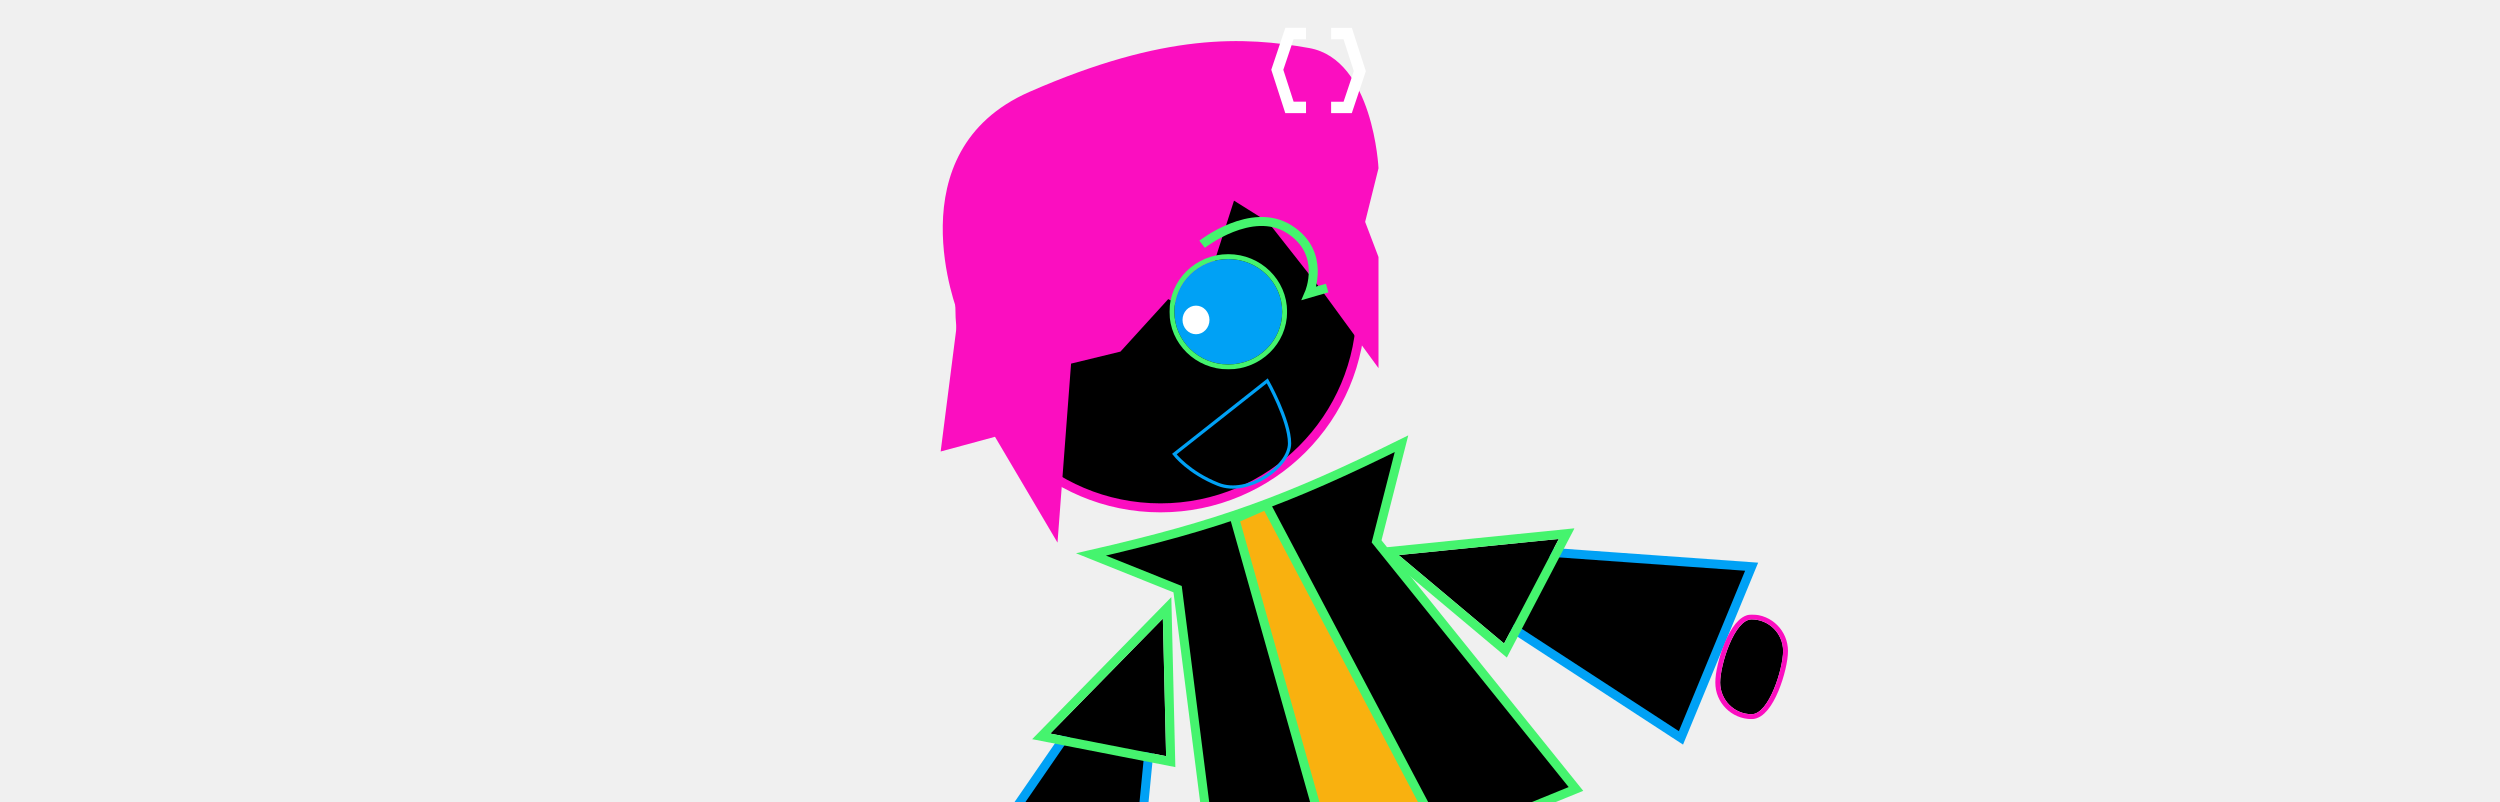
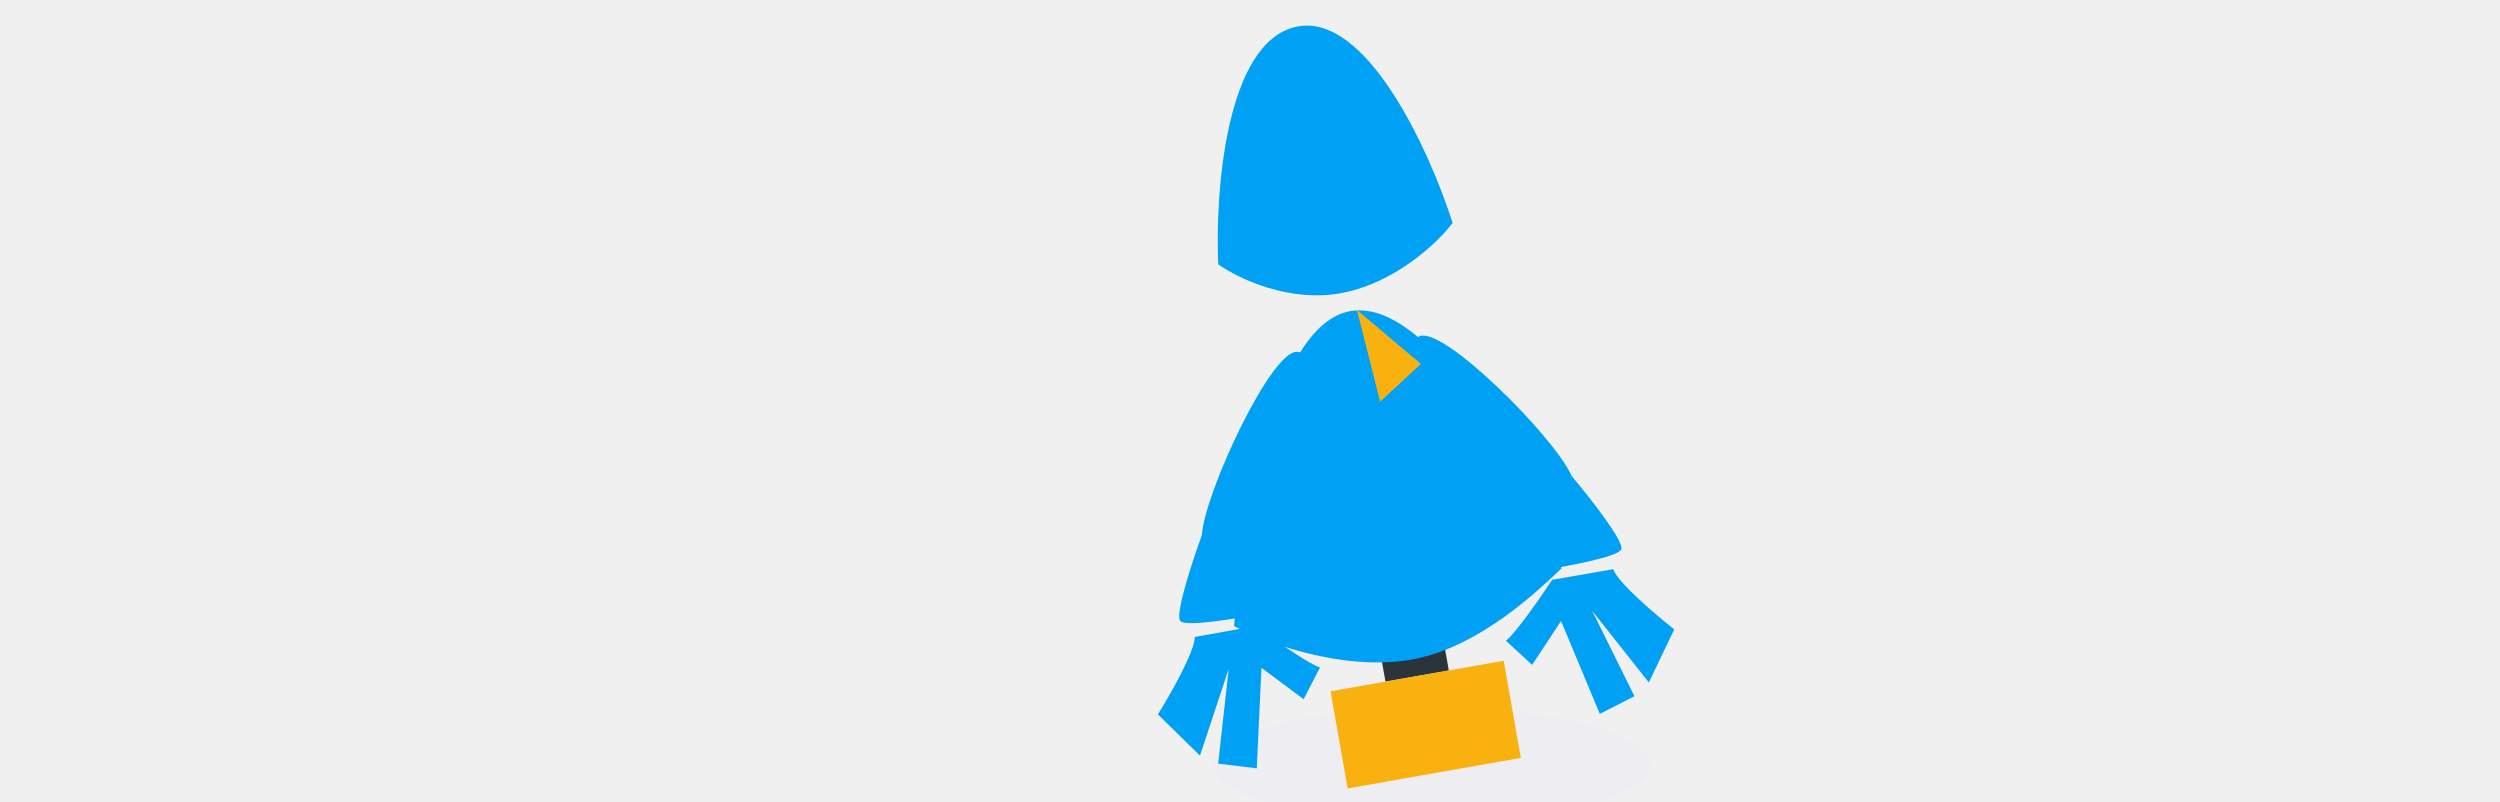
- <svg xmlns="http://www.w3.org/2000/svg" xmlns:xlink="http://www.w3.org/1999/xlink" fill="none" viewBox="-404.4 14826.4 7864.7 2520.5" width="1167" height="374">
-   <defs>
-     <path id="stroke7_2322_2785" d="M5205 16874.6C5205 16929.7 5160.69 17073.2 5106.04 17073.2C5051.38 17073.2 5007.07 17028.6 5007.07 16973.5C5007.07 16918.5 5051.38 16775 5106.04 16775C5160.69 16775 5205 16819.6 5205 16874.6Z" />
-     <path id="stroke4_2322_2785" d="M3629.27 15807.2C3629.27 15898.8 3553.31 15973 3459.61 15973C3365.91 15973 3289.96 15898.8 3289.96 15807.2C3289.96 15715.6 3365.91 15641.4 3459.61 15641.4C3553.31 15641.4 3629.27 15715.6 3629.27 15807.2Z" />
-   </defs>
-   <circle cx="3246.26" cy="15793" r="631.064" fill="black" stroke-width="28.276" stroke="#FB0EC0" />
-   <path d="M2554.79 16246.8L2610.06 15813.7C2610.06 15813.7 2405.86 15303.4 2833.65 15115.6C3261.44 14927.9 3511.52 14941.7 3713.88 14977.5C3916.24 15013.2 3932.22 15355.7 3932.22 15355.7L3890.17 15524.4L3932.22 15635L3932.22 15984.6L3750.08 15735.2L3584.28 15524.4L3477.61 15457.6L3363.22 15813.7L3270.68 15767.4L3120.43 15932.5L2965.05 15970.3L2922.37 16533.4L2725.73 16200.5L2554.79 16246.8Z" fill="#FB0EC0" />
-   <path d="M4004.57 16222.3C3645.62 16399.7 3433.08 16477.9 3027.77 16570.6L3300.24 16679.9L3437.76 17762.1L4553.37 17308.4L3926.16 16529.5L4004.57 16222.3Z" fill="black" stroke-width="28.276" stroke="#45F46E" />
-   <path d="M3377.36 15594.8C3377.36 15594.8 3532.87 15472.7 3651.12 15547.3C3769.36 15621.8 3714.09 15749 3714.09 15749L3770.65 15732.6" stroke-width="28.276" stroke="#45F46E" />
-   <use xlink:href="#stroke4_2322_2785" fill="#00A1F5" />
-   <mask id="stroke5_2322_2785" maskUnits="userSpaceOnUse" x="3273.96" y="15625.4" width="371" height="364" fill="black">
-     <rect fill="white" x="3273.96" y="15625.4" width="371" height="364" />
-     <use xlink:href="#stroke4_2322_2785" />
-   </mask>
-   <path d="M3629.27 15807.2C3629.27 15898.8 3553.31 15973 3459.61 15973C3365.91 15973 3289.96 15898.8 3289.96 15807.2C3289.96 15715.6 3365.91 15641.4 3459.61 15641.4C3553.31 15641.4 3629.27 15715.6 3629.27 15807.2Z" stroke-width="30.846" stroke="#45F46E" mask="url(#stroke5_2322_2785)" />
-   <path d="M3400.49 15832.9C3400.49 15857.7 3381.5 15877.9 3358.08 15877.9C3334.65 15877.9 3315.66 15857.7 3315.66 15832.9C3315.66 15808 3334.65 15787.9 3358.08 15787.9C3381.5 15787.9 3400.49 15808 3400.49 15832.9Z" fill="white" />
-   <path d="M3289.96 16255L3582.25 16024.4C3582.25 16024.4 3652.4 16148.1 3652.4 16221.1C3652.4 16294.1 3521.67 16387.2 3428.13 16350.2C3334.6 16313.2 3289.96 16255 3289.96 16255Z" stroke-width="10.282" stroke="#00A1F5" />
-   <path d="M4883.68 17147.7L4311.74 16775L4406.85 16559.1L5106.03 16609.2L4883.68 17147.7Z" fill="black" stroke-width="28.276" stroke="#00A1F5" />
-   <path d="M3995.7 16572.6L4327.17 16850.8L4499.39 16521.8L3995.7 16572.6Z" fill="black" />
-   <mask id="stroke6_2322_2785" maskUnits="userSpaceOnUse" x="3863.74" y="16277.9" width="685.675" height="633.969" fill="black">
-     <rect fill="white" x="3863.74" y="16277.9" width="685.675" height="633.969" />
-     <path d="M3995.7 16572.6L4327.17 16850.8L4499.39 16521.8L3995.7 16572.6Z" />
-   </mask>
-   <path d="M3995.7 16572.6L4327.17 16850.8L4499.39 16521.8L3995.7 16572.6Z" stroke-width="56.552" stroke="#45F46E" mask="url(#stroke6_2322_2785)" />
-   <path d="M3807.92 17619.4L3480.18 16458.8L3579.14 16415.1L4139.52 17476.7L3807.92 17619.4Z" fill="#F9B10F" stroke-width="28.276" stroke="#45F46E" />
-   <use xlink:href="#stroke7_2322_2785" fill="black" />
-   <mask id="stroke8_2322_2785" maskUnits="userSpaceOnUse" x="4991.07" y="16759" width="230" height="330" fill="black">
-     <rect fill="white" x="4991.07" y="16759" width="230" height="330" />
-     <use xlink:href="#stroke7_2322_2785" />
-   </mask>
-   <path d="M5205 16874.6C5205 16929.7 5160.69 17073.2 5106.04 17073.2C5051.38 17073.2 5007.07 17028.6 5007.07 16973.5C5007.07 16918.5 5051.38 16775 5106.04 16775C5160.69 16775 5205 16819.6 5205 16874.6Z" stroke-width="30.846" stroke="#FB0EC0" mask="url(#stroke8_2322_2785)" />
-   <path d="M3148.2 17825.2L3214.45 17145.8L2986.42 17085.2L2588.79 17662.4L3148.2 17825.2Z" fill="black" stroke-width="28.276" stroke="#00A1F5" />
-   <path d="M3253.8 16772.5L3264.01 17205.2L2899.5 17134.1L3253.8 16772.5Z" fill="black" />
-   <mask id="stroke9_2322_2785" maskUnits="userSpaceOnUse" x="2842.1" y="16621.5" width="594.765" height="659.293" fill="black">
-     <rect fill="white" x="2842.1" y="16621.5" width="594.765" height="659.293" />
-     <path d="M3253.8 16772.5L3264.01 17205.2L2899.5 17134.1L3253.8 16772.5Z" />
-   </mask>
-   <path d="M3253.8 16772.5L3264.01 17205.2L2899.5 17134.1L3253.8 16772.5Z" stroke-width="56.552" stroke="#45F46E" mask="url(#stroke9_2322_2785)" />
-   <path d="M3704.21 14931.9H3652.05L3613.84 15045.9L3652.05 15164.3H3704.21" stroke-width="35.987" stroke="white" />
-   <path d="M3783.1 15164.4H3835.26L3873.47 15050.3L3835.26 14932H3783.1" stroke-width="35.987" stroke="white" />
+ <svg xmlns="http://www.w3.org/2000/svg" fill="none" viewBox="-404.4 14826.4 7864.7 2520.5" width="1167" height="374">
+   <ellipse cx="4100" cy="17232" rx="687" ry="180" fill="#E3E3FF" fill-opacity="0.14" />
+   <g transform="translate(4100 17260) rotate(-10) scale(0.76) translate(-1193.5 -3142)">
+     <rect x="1070.5" y="2582.83" width="266.271" height="150.887" fill="#2B3439" />
+     <path d="M950.64 1326.92C1135.03 1398 685.64 2118.74 635.91 2366.99C523.74 2370.28 295.04 2369.3 277.58 2339.06C260.12 2308.82 369.99 2103.97 427.1 2005.33C467.95 1835.13 850.59 1288.35 950.64 1326.92Z" fill="#00A1F5" />
+     <path d="M813.89 2629.09C770.27 2607.26 640.77 2476.69 581.47 2414.13L325.21 2414.59C315.81 2472.56 184.12 2631.63 119.45 2703.92L261.21 2902.08L440.68 2569.16L329.77 2947.77L483.57 2994.95L574.94 2588.44L724.33 2746.48L813.89 2629.09Z" fill="#00A1F5" />
+     <path d="M1454.13 1351.4C1269.74 1422.48 1719.13 2143.21 1768.87 2391.46C1881.03 2394.75 2109.73 2393.78 2127.19 2363.54C2144.65 2333.3 2034.79 2128.45 1977.67 2029.81C1936.82 1859.61 1554.18 1312.83 1454.13 1351.4Z" fill="#00A1F5" />
+     <path d="M1590.89 2653.56C1634.5 2631.73 1764.01 2501.16 1823.3 2438.61L2079.56 2439.06C2088.96 2497.03 2220.66 2656.11 2285.33 2728.4L2143.56 2926.56L1964.1 2593.64L2075 2972.24L1921.21 3019.42L1829.84 2612.92L1680.45 2770.95L1590.89 2653.56Z" fill="#00A1F5" />
+     <path d="M1193.72 1198.22C1520.54 1198.22 1796.65 1968.58 1869.31 2398.62C1781.74 2456.75 1484.74 2662.71 1193.72 2662.71C902.69 2662.71 605.7 2486.65 493.58 2398.62C590.78 1998.49 866.89 1198.22 1193.72 1198.22Z" fill="#00A1F5" />
+     <path d="M1177.62 0.15C1474.71 -11.03 1632.36 603.65 1674.05 912.38C1602.58 978.87 1403.24 1113.12 1177.62 1118.2C951.99 1123.29 757.76 983.11 688.84 912.38C727.98 612.96 880.52 11.33 1177.62 0.15Z" fill="#00A1F5" />
+     <path d="M1443.28 1464.11L1221.39 1198.22L1250.08 1588.75L1443.28 1464.11Z" fill="#F9B10F" />
+     <rect x="839.734" y="2733.72" width="727.808" height="408.282" fill="#F9B10F" />
+   </g>
</svg>
